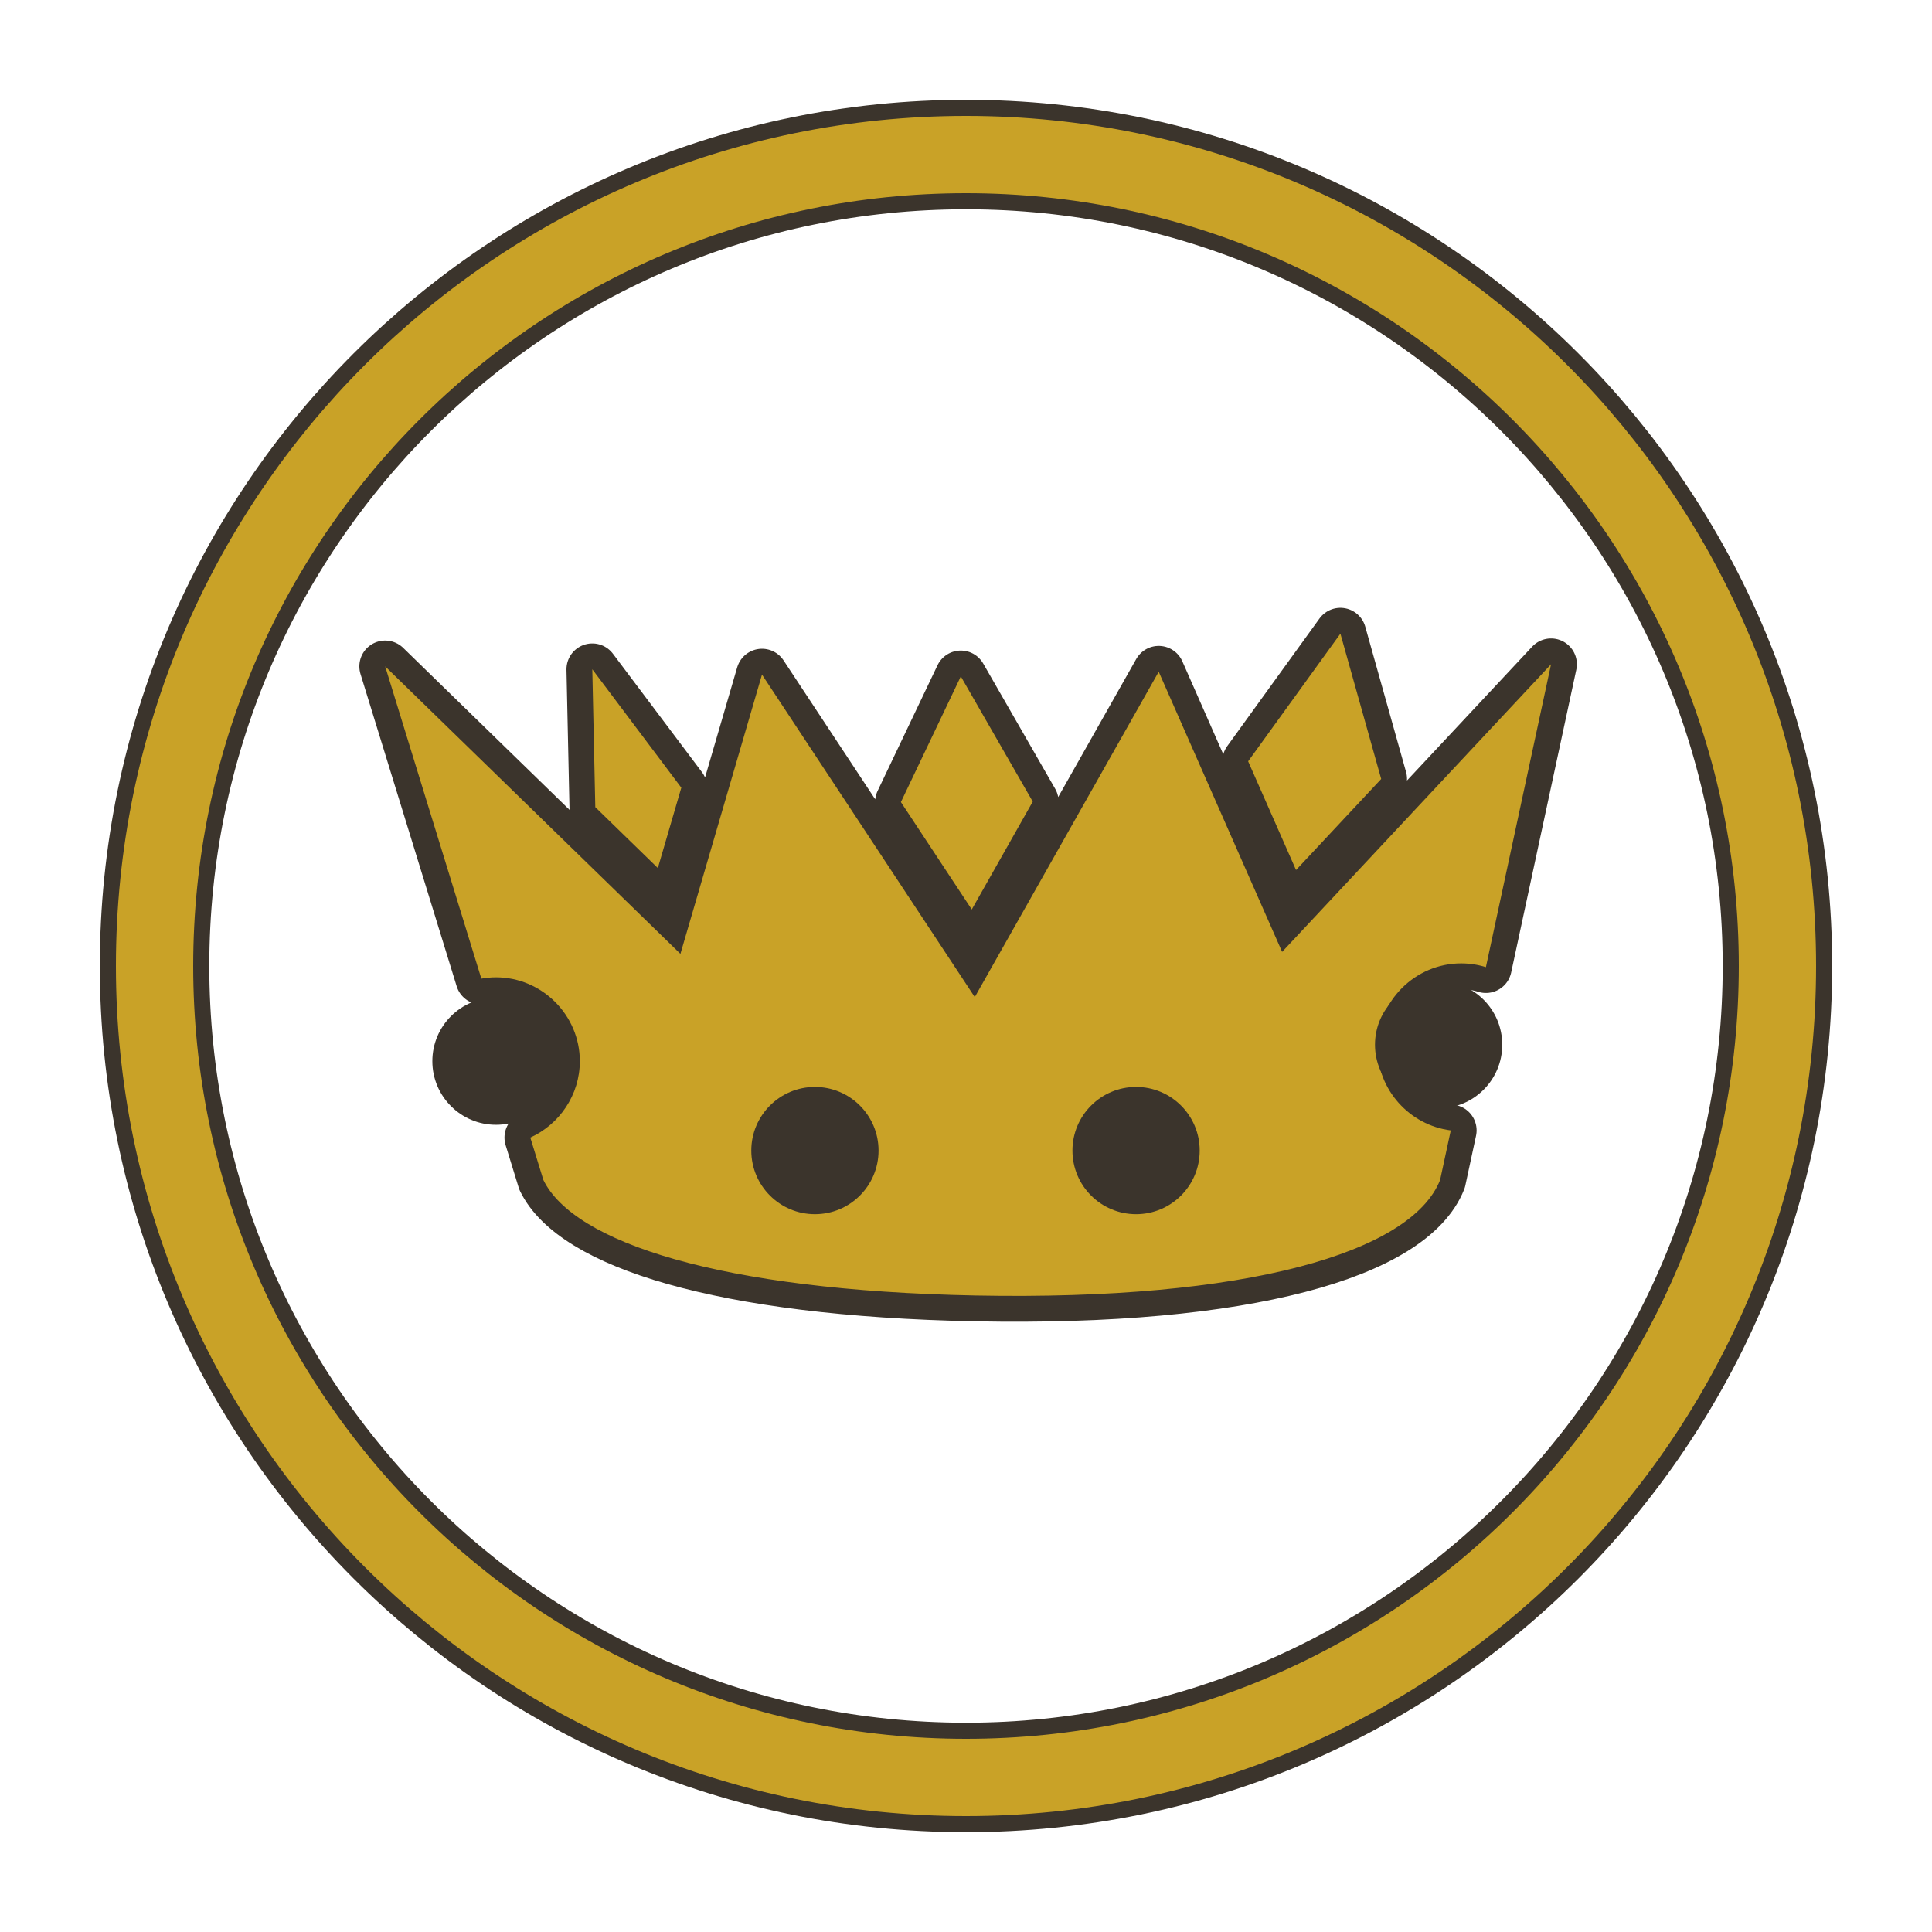
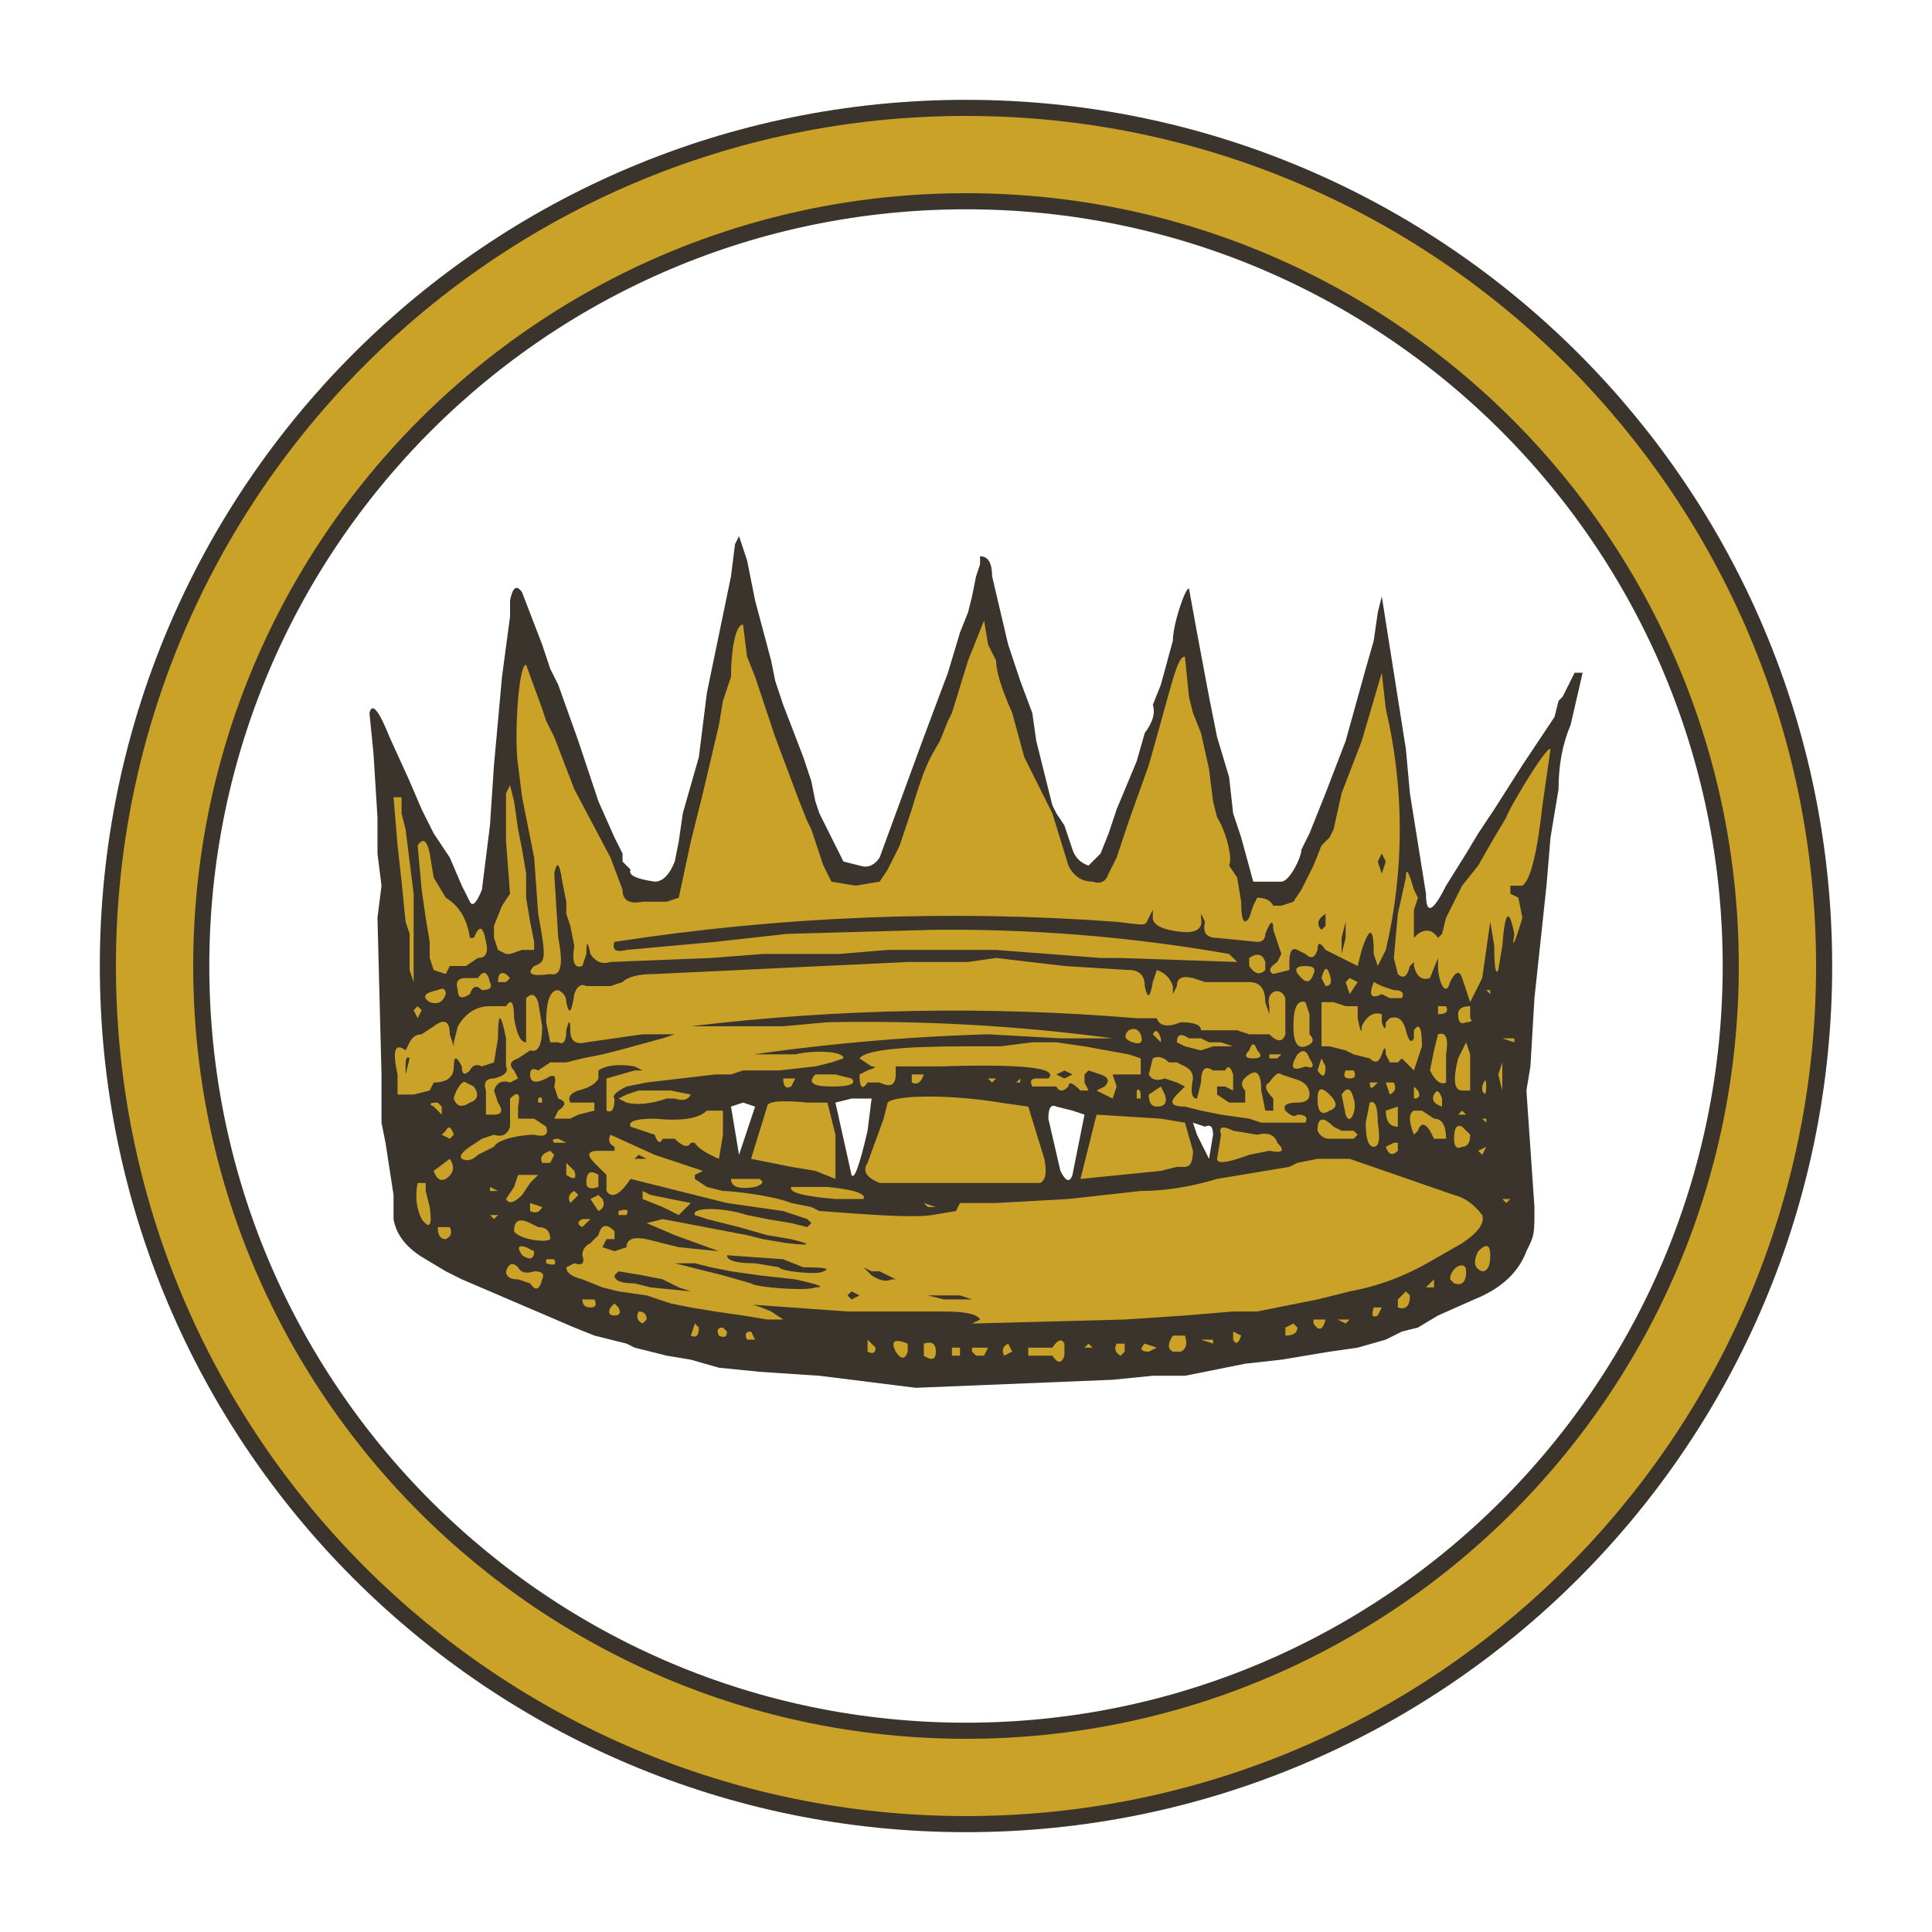
<svg xmlns="http://www.w3.org/2000/svg" width="300" height="300" viewBox="0 0 300 300">
  <circle cx="150" cy="150" r="126" fill="none" stroke="#3b342c" stroke-width="17" />
  <circle cx="150" cy="150" r="126" fill="none" stroke="#c9a227" stroke-width="12" />
-   <g transform="translate(53 53) scale(0.38)">
-     <line x1="129.34" y1="215.24" x2="138.57" y2="250.31" stroke="#3b342c" stroke-width="21.11" stroke-linecap="round" />
-     <line x1="257.62" y1="232.17" x2="258.85" y2="267.97" stroke="#3b342c" stroke-width="21.11" stroke-linecap="round" />
-     <line x1="390.13" y1="216.05" x2="384.44" y2="249.5" stroke="#3b342c" stroke-width="21.11" stroke-linecap="round" />
-     <path d="m408.256 119.46-37.7 52.165 19.57 44.426 34.8-37.214-16.67-59.375zm86.074 12.513L384.44 249.498 334.01 135.02l-75.162 132.947-86.948-131.78-33.334 114.122L17.922 132.83l39.3 127.6c1.945-.348 3.94-.54 5.98-.54 18.812 0 34.26 15.452 34.26 34.262 0 13.823-8.346 25.822-20.235 31.22l5.337 17.33c12.425 25.466 71.863 45.152 176.582 47.206 110.805 2.174 178.12-17.54 189.854-47.207h-.002l4.357-20.26c-16.836-2.114-30.02-16.612-30.02-33.986 0-18.81 15.45-34.262 34.263-34.262 3.513 0 6.91.54 10.11 1.54l26.622-123.762zm-391.77 2.04 1.22 56.337 25.56 24.89 9.592-32.842-36.37-48.386zm150.585 2.91-24.483 51.36 28.955 43.885 24.922-44.08-29.395-51.166z" fill="#c9a227" stroke="#3b342c" stroke-width="21.11" stroke-linejoin="round" paint-order="stroke" />
-     <circle cx="63.2" cy="294.15" r="26" fill="#3b342c" />
-     <circle cx="193.53" cy="330.68" r="26" fill="#3b342c" />
-     <circle cx="324.76" cy="330.68" r="26" fill="#3b342c" />
-     <circle cx="448.39" cy="287.43" r="26" fill="#3b342c" />
-   </g>
+   <svg x="53" y="53" width="194" height="194" viewBox="54 72 311 218" fill="#3b342c">
+     <defs>
+       <clipPath id="a">
+         <path d="M54 72h311v218H54Z" />
+       </clipPath>
+     </defs>
+     <g fill="none" stroke="none" stroke-dasharray="none" clip-path="url(#a)">
+       <path fill="#3b342c" d="m152 76-1 8-6 29-1 8-1 8-2 7-2 7-1 7-1 5q-2 5-5 5-7-1-6-3l-2-2v-2l-2-4-4-9-3-9-2-6-5-14-2-4-2-6-5-13q-2-3-3 2v4l-2 15-2 22-1 15-2 16q-2 5-3 3l-2-4-3-7-4-6-3-6-3-7-5-11q-4-10-5-6l1 10 1 16v9l1 8-1 8 1 39v12l1 5 2 13v6q1 6 8 10l5 3 4 2 28 12 5 2 4 1 4 1 2 1 4 1 4 1 6 1 7 2 10 1 15 1 24 3 49-2 10-1h8l15-3 9-1 6-1 6-1 7-1 7-2 4-2 4-1 5-3 9-4q10-4 13-12c2-4 2-4 2-11l-2-29 1-6 1-17 3-28 1-12 2-12q0-9 3-16l3-13h-2l-3 6-1 1-1 4-4 6-4 6-7 11-4 6-3 5-5 8q-5 10-5 2l-4-25-1-11-6-38-1 4-1 7-2 7-5 18-5 13-4 10-2 4c0 2-3 8-5 8h-7l-3-11-2-6-1-9-3-10-2-10-3-16-2-11c-1 0-4 9-4 13l-3 11-2 5q1 3-2 7l-2 7-5 12-2 6-2 5-3 3q-3-1-4-4l-1-3-1-3-2-3-1-2-4-16-1-7-3-8-3-9-4-17q0-5-3-5v2l-1 3-1 5-1 4-2 5-3 10-6 16-11 30q-2 3-5 2l-4-1-6-12-1-3-1-5-2-6-5-13-2-6-1-5-4-15-2-10-2-6zm34 138-1 8q-3 13-4 11l-4-18 4-1zm50 3 3 1-3 15q-1 3-3-1l-3-13q0-4 2-3zm-79-1-4 12-2-12 3-1zm114 7-1 6-1-2-2-4-1-3 3 1q2-1 2 2" />
+       <path fill="#c9a227" d="m215 101 2 4q0 4 4 13l3 11 7 14 4 13q2 4 6 4 3 1 4-2l2-4 3-9 5-14c6-21 7-27 9-27l1 10 1 4 2 5 2 9 1 8 1 4c2 3 4 10 3 12l2 3 1 6q0 7 2 4l1-3 1-2q3 0 4 2h2l3-1 2-3 3-6 2-5 2-2 1-2 2-9 5-13 5-17 1 9a131 131 0 0 1 0 60l-2 4-1-3q0-10-3-1l-1 4-2-1-2-1-4-2q-2-3-2 0-1 3-3 1l-2-1q-2-1-2 3v2l-4 1q-2-1 1-3l1-2-1-3-1-3q0-4-2 1 0 2-2 2l-10-1q-4 0-3-4l-1-2v1q1 5-8 3-4-1-4-3v-2l-1 2c-1 2 0 2-8 1a553 553 0 0 0-125 5q-1 3 3 2l22-2 18-2 36-1a401 401 0 0 1 74 6l2 2-29-1h-5l-26-2h-27l-12 1h-19l-13 1-25 1q-3 1-5-2-1-5-1 0l-1 3q-3 1-2-5l-1-5-1-3v-3l-1-5q-1-7-2-2l1 16q2 10-2 9-7 1-4-2c3-1 3-2 1-13l-1-14-3-15-1-8c-1-6 0-25 2-25l4 11 1 3 2 4 5 13 9 17 3 8q0 4 5 3h6l3-1 3-14 3-12 4-17 1-6 2-6c0-6 1-13 3-13l1 8 2 5 5 15 3 8 3 8 2 5 1 2 1 3 2 6 2 4 6 1 6-1 2-3 3-6 3-9c3-10 4-12 7-17l2-5 1-2 4-13 4-10zm139 33-1 7q-2 18-5 20h-3v2l2 1 1 5q-3 10-2 4-2-10-3 3l-1 6q-1 2-1-6l-1-6v-1 1l-2 14-3 6-2-6q-1-3-3 1c-1 4-3 0-3-4v-2l-2 5q-3 1-4-3v-1l-1 1q-1 4-3 2l-1-4 1-11 2-9q0-4 2 3l1 2-1 3v7l1-1q3-2 5 1l1-1 1-4 4-8 4-5 4-7 3-5c0-1 10-18 11-17z" />
+       <path fill="#c9a227" d="m97 140 1 7 1 5 1 6v6l1 6 1 5v2h-3l-3 1h-1l-2-1-1-3v-3l2-5 2-3-1-13v-12l1-2zm-28-1v4l1 4 1 8 1 8v22l-1-3v-9l-1-3-1-10-1-9-1-12zm7 14 1 6 3 5q5 3 6 10h1q2-5 3 1 1 4-2 4l-3 2h-4l-1 2-3-1-1-3v-4l-1-6-1-7-1-11q2-3 3 2m208 27v2q-2 2-4-1v-2q3-2 4 1m12 3q-1 3-3 1-3-3 1-3 3 0 2 2m-62-2 16 1q4 0 4 4 1 5 2-1l1-3q3 1 4 4v2l1-2q0-3 4-2l3 1h11q4 0 4 5l1 3v-2c-1-4 3-5 4-2v9q-1 3-4 0h-5l-3-1h-9q0-2-5-2-5 2-6-1h-5a549 549 0 0 0-111 2h23l11-1a465 465 0 0 1 71 4h-13l-18-1a523 523 0 0 0-77 8l5-1v-1l9-1h15c4-1 12-1 12 1l-3 1-4 1-9 1h-9l-3 1h-4l-17 2-5 1q-4 2-3 3 0 4-2 3v-8l7-2h2l-2-1q-6-1-9 1v2q-1 2-5 3-3 1-2 3h6v2l-4 1-2 1h-4l1-2q3-2 0-3l-1-3q1-4-2-2-4 2-4-1 0-2 2-1l3-2h4l4-1 5-1 4-1 11-3 3-1h-8l-7 1-7 1q-4 1-4-3t-1 0q0 4-2 3h-2l-1-5q0-8 3-8 2 1 2 3 1 5 2-2 1-3 3-2h6l3-1q2-2 8-2l63-3h15l7-1zm66 2q1 3-1 3l-1-2q1-4 2-1m7 2-2 3-1-3 1-1zm6 1 3 1q3 0 2 2h-3l-2-1q-4 2-2-3zm27 2-1-1h1zm-17 2-1-1zm-227-6-1 1h-2q0-3 2-2zm205 6 3 1h3v3q1 5 1 2 2-4 5-3v2q1 3 1 0l1-1q3-1 4 3t2 2v-2q2-3 2 4l-2 6-2-2-1-1-1 1h-2l-1-2q0-3-1 0t-3 1l-4-1-2-1-4-1h-2v-11zm28 1q1 2-2 2v-2zm-238-6q1 2-2 2-2-2-3 1-3 2-3-1-1-3 2-3h3q2-3 3 1m204 8v5q2 2-1 3t-3-5q0-7 3-6zm40-1v2q1 1-1 1-2 1-2-2 0-2 3-2zm5 4v-2q0-1 0 0zm-260-8q-1 3-4 2-3-2 2-3 2-1 2 1" />
+       <path fill="#c9a227" d="m103 190 1 6q0 7-3 6l-3 2q-3 1-1 3l1 2-2 1q-3-1-4 2l1 3q2 3-1 3h-2v-6q-1-3 2-3 4-1 3-3v-7q-2-10-2 0l-1 6-3 1q-2-1-3 1-2 2-2-1-2-4-2 0t-5 4l-1 2-4 1h-4v-5q-2-9 2-6l1-2q1-2 3-2l3-2q4-3 4 2l1 3v-1l1-4q3-5 8-5h4q2-3 2 3 1 6 3 6v-11q2-2 3 1m243 9v1l-3-1zm-17 4v7q-2 1-4-3l1-5 1-4q3-1 2 5m-76-5q1 3-2 2t-1-3q2-1 3 1m-179-6-1 2-1-2 1-1zm184 7v1l-2-2q1-2 2 1m77 4v9h-2q-3 0-1-8l2-4zm-67-4 2 1h3l3 1h-5l-3 1-4-1-2-1q0-3 3-1zm14 3q2 2-1 2t-1-2q1-3 2 0m-43-1 11 2 3 1v4h-7l1 3-1 3-2-1-2-1 2-1q2-2-1-3l-3-1-1 1v2l1 2h-2q-3-3-3-1-2 2-3 0h-6q-1-2 1-2h3q4-4-27-3h-11v2q0 4-4 2h-3q-2 3-2-2l2-1q3-1 1-1l-3-2q2-3 26-3h9l8-1h6zm49 2-1 1h-2v-1zm7 1q2 3-1 2-5 2-2-3 2-2 3 1m48 8-1-4 1-3zm-44-6q0 4-2 1l1-3z" />
+       <path fill="#c9a227" d="M260 205h2l2 1q2 1 2 3-1 5 1 5l1-4q0-5 3-3h3q1-2 2 1v4l-2-1h-2v2l3 2h4v-3q-2-2 1-4t3 4l1 5h2v-3q-3-3-1-4 2-3 3-2l3 1q4 1 4 4 0 2-3 2-4 0-3 2 2 2 3 1 3 0 2 2h-11l-3-1-7-1-5-1-4-1q-5 0-2-3l2-2-2-1-3-1q-3 1-4-1l1-4q2-1 4 1m46 2q1 2-1 2t-1-2zm33 4q0 3-1 1v-1q1-3 1 0m-27-1-1 1q-1 1-1-1zm4 0q1 2-1 3l-1-3zm6 2q1 2-1 2v-3zm-123-4q-1 3-3 2v-2zm-18 1q2 2-5 2t-4-3h5zm29 0-1-1zm7 0-1 1-1-1zm6 1h-1l1-1zm77 3q3 3 0 4-3 2-3-3 0-4 3-1m6 1c1 3-1 7-2 4l-1-5q2-3 3 1m22 0v2q-3-1-2-3t2 1m-161-5-1 2q-2 1-2-2z" />
+       <path fill="#c9a227" d="M259 213q1 3-2 3-2 0-2-3l3-2zm-7 1v2zv-2q1-1 1 2m59 6q1 6-1 6t-2-6l1-5q2-1 2 5m-158-9-1-1zm163 5v5q-3 0-3-4zm6 1 3 2q3 0 3 5h-3l-1-2q-2-3-3 0l-1 1q-2-5 0-6zm11 1h-2l1-1zm-247-7q2 3-1 4-3 2-4-1c0-1 2-5 3-4zm54 2q-1 2-4 1h-2q-6 2-10 1l-2-1 2-1 3-1h8zm77 2 7 1 4 13q1 5-1 6h-40q-5-2-3-5l4-11 1-4c2-2 16-2 28 0m121 5-1-1h1zm-162 3v11l-5-2-6-1-10-2 4-13q0-2 10-1h5zm81-4 6 1 2 7q0 4-2 4h-2l-4 1-20 2 4-16zm43 2 2 1h3l1 1-1 1h-6q-2 0-3-2 0-5 4-1m-203-5v3h4l3 2q1 3-3 2c-3 0-9 1-10 3l-2 1-2 1q-2 2-4 1-1-1 2-3l3-2 3-1q3 1 4-2v-7q3-3 2 2m6-1h-1v-1q1-1 1 1m231 8q0 3-2 3-2 1-2-2 0-4 2-3zm-186 0-1 6s-5-2-6-4h-1q-1 2-4-1h-3q-1 2-2-1l-3-1-3-1q-1-2 6-2 10 1 13-2h4zm133 0q4-1 5 2 3 3-2 2l-5 1q-8 3-8 1l1-6q-1-3 3-1zm-203-7v2l-2-2q-2-1 1-1zm238 9v2q-2 2-3-1l2-1zm22 1-1 2-1-1zm-17 2q1-1 0 0" />
+       <path fill="#c9a227" d="m305 229 26 9q4 1 7 5 1 3-5 7l-7 4q-10 6-21 8l-8 2-15 3h-6l-12 1-15 1-38 1 2-1q-1-2-9-2h-24l-28-2q2-1 9 2l3 2h-4l-6-1-7-1-6-1-5-1-6-2-7-1-4-1-5-2q-4-1-4-3l2-1q3 1 2-2 0-2 2-3l2-2q1-4 4-1v2h-2l-1 2 3 1 3-1q0-3 5-2l4 1 4 1 10 1-11-4-7-3 4-1 21 4 4 1 6 1q9 1 1-1l-6-1-7-2-4-1-4-1-3-1c-1-2 7-2 13 0l5 1 6 1 4 1 1-1-1-1-6-2-7-1-7-1-20-5-4-1q-4 6-6 3v-4l-1-1-2-2q-3-3 1-3h4v-1q-2-1-1-3l11 5 3 1 6 2 3 1-2 1v1l3 2 4 1c2 0 12 1 17 3l5 1 2 1c2 0 22 2 28 1l6-1 1-2h9l18-1 9-1 9-1q9 0 19-3l18-3 2-1 5-1zm-223-6-1 1-2-1 1-1q1-2 2 1m28 2h-3q-1-1 1-1zm-3 3-1 2h-2q-1-2 2-3zm-26 1q2 3-1 5-2 1-3-2z" />
+       <path fill="#c9a227" d="M112 232q1 3-2 1v-3zm233 7-1 1-1-1zm-242-6-2 2-2 3q-3 3-4 1l2-3 1-3zm15 0v3q-3 1-3-1 0-4 3-2m40 1q2 1-1 2-6 1-6-2zm17 2q10 1 9 3h-7q-12-1-11-3zm-100-1v2l1 4q1 7-2 3-2-4-1-9zm18 2h-2v-1zm14 0h-1zm29 2 5 1-3 3-4-2-5-2v-2l2 1zm66 2h-2l-1-1zm-89-3-2 2q-1-2 1-3zm81 2h-1q-1 0 0 0zm-75-1q1 2-1 3l-2-3 2-1zm-15 2q-1 2-3 1v-2zm21 2h-2v-1q3-1 2 1m215 10q0 4-2 4-3-1-1-5 3-3 3 1M93 243l-1 1-1-1zm23 1-2 2q-2-1 0-2zm-15 1 2 1q3 0 3 3c-1 1-8 0-9-2q0-4 4-2m-20 1q1 2-1 3-2 0-2-3zm253 11q0 4-3 3l-1-1c0-3 4-5 4-2m-239-7v-1zm16 0h-2zm-9 2q0 3-3 1-2-3 1-2zm224 9h-2l2-2zm-219-7q1 2-2 1v-1zm213 9q0 4-3 3v-2l2-2zm-222-7q1 2 4 1 3 0 2 2-1 4-3 1l-3-1q-3 0-3-2 1-3 3-1m215 10-1 2q-2 1-1-2zm-204-4-1-1zm190 7q-1 4-3 1v-1zm6 0-1 1-2-1zm-188-5q1 2-1 2t-2-2zm175 7q0 2-3 2v-2l2-1zm-169-5q1 2-1 2t-1-2l1-1zm7 3-1 1q-2-1-1-3 2 0 2 2m148 4q-1 3-2 1v-2zm6 0q-1 0 0 0m-111-4h-2zm91 4q1 3-1 4h-2q-2-1 0-4zm7 1v1l-3-1zm-128-3q0 3-2 2l1-3zm7 1q0 2-2 1-1-2 1-2zm99 3v2l-1 1q-2-1-1-3zm8 1-2 1q-3 0-1-2zm-23-1v3q-1 3-3 0h-6v-2h6q2-3 3-1m-77-1h-2q-1-2 1-2zm84 2h-2l1-1zm-54 0q0 2-2 1v-3zm8-1v2q-1 3-3 0-2-4 3-2m7 2q0 3-3 1v-3q3-1 3 2m13-1-1 2h-2l-1-1v-1zm6 1-2 1q-1-2 1-3zm-13-1v2h-2v-2zm-30 0" />
+       <path fill="#3b342c" d="m312 155 1 3 1-3-1-2zm-12 4v1zm-1 9q-3 2-1 4l1-1zm4 6v4l1-4v-4zm-223-1v2-3zm-10 33v2l1-4q-1-1-1 2m162 2 2 1 2-1-2-1zm-105 21h3l-2-1zm49 17h12zm21 1 1-1zm-23 5 18 1h5-5zm-24 1q0 2 7 2l6 1c0 1 10 2 11 1q3-1-5-1l-5-2zm-13 2 12 3 7 2c1 1 14 2 16 1q4 0-5-2l-9-1-7-1-5-1-4-1zm49 3q3 2 5 1h1l-2-1-2-1h-2l-2-1zm10 1h1q1 0 0 0zm-74-1q0 2 5 2l4 1 10 1-3-1-4-2-5-1-6-1zm81 5h-3l4 1h7l-3-1zm-23 0 1 1 2-1-2-1zm9 0q-1 0 0 0m6 0h1zq-1 0 0 0" />
+     </g>
+   </svg>
</svg>
